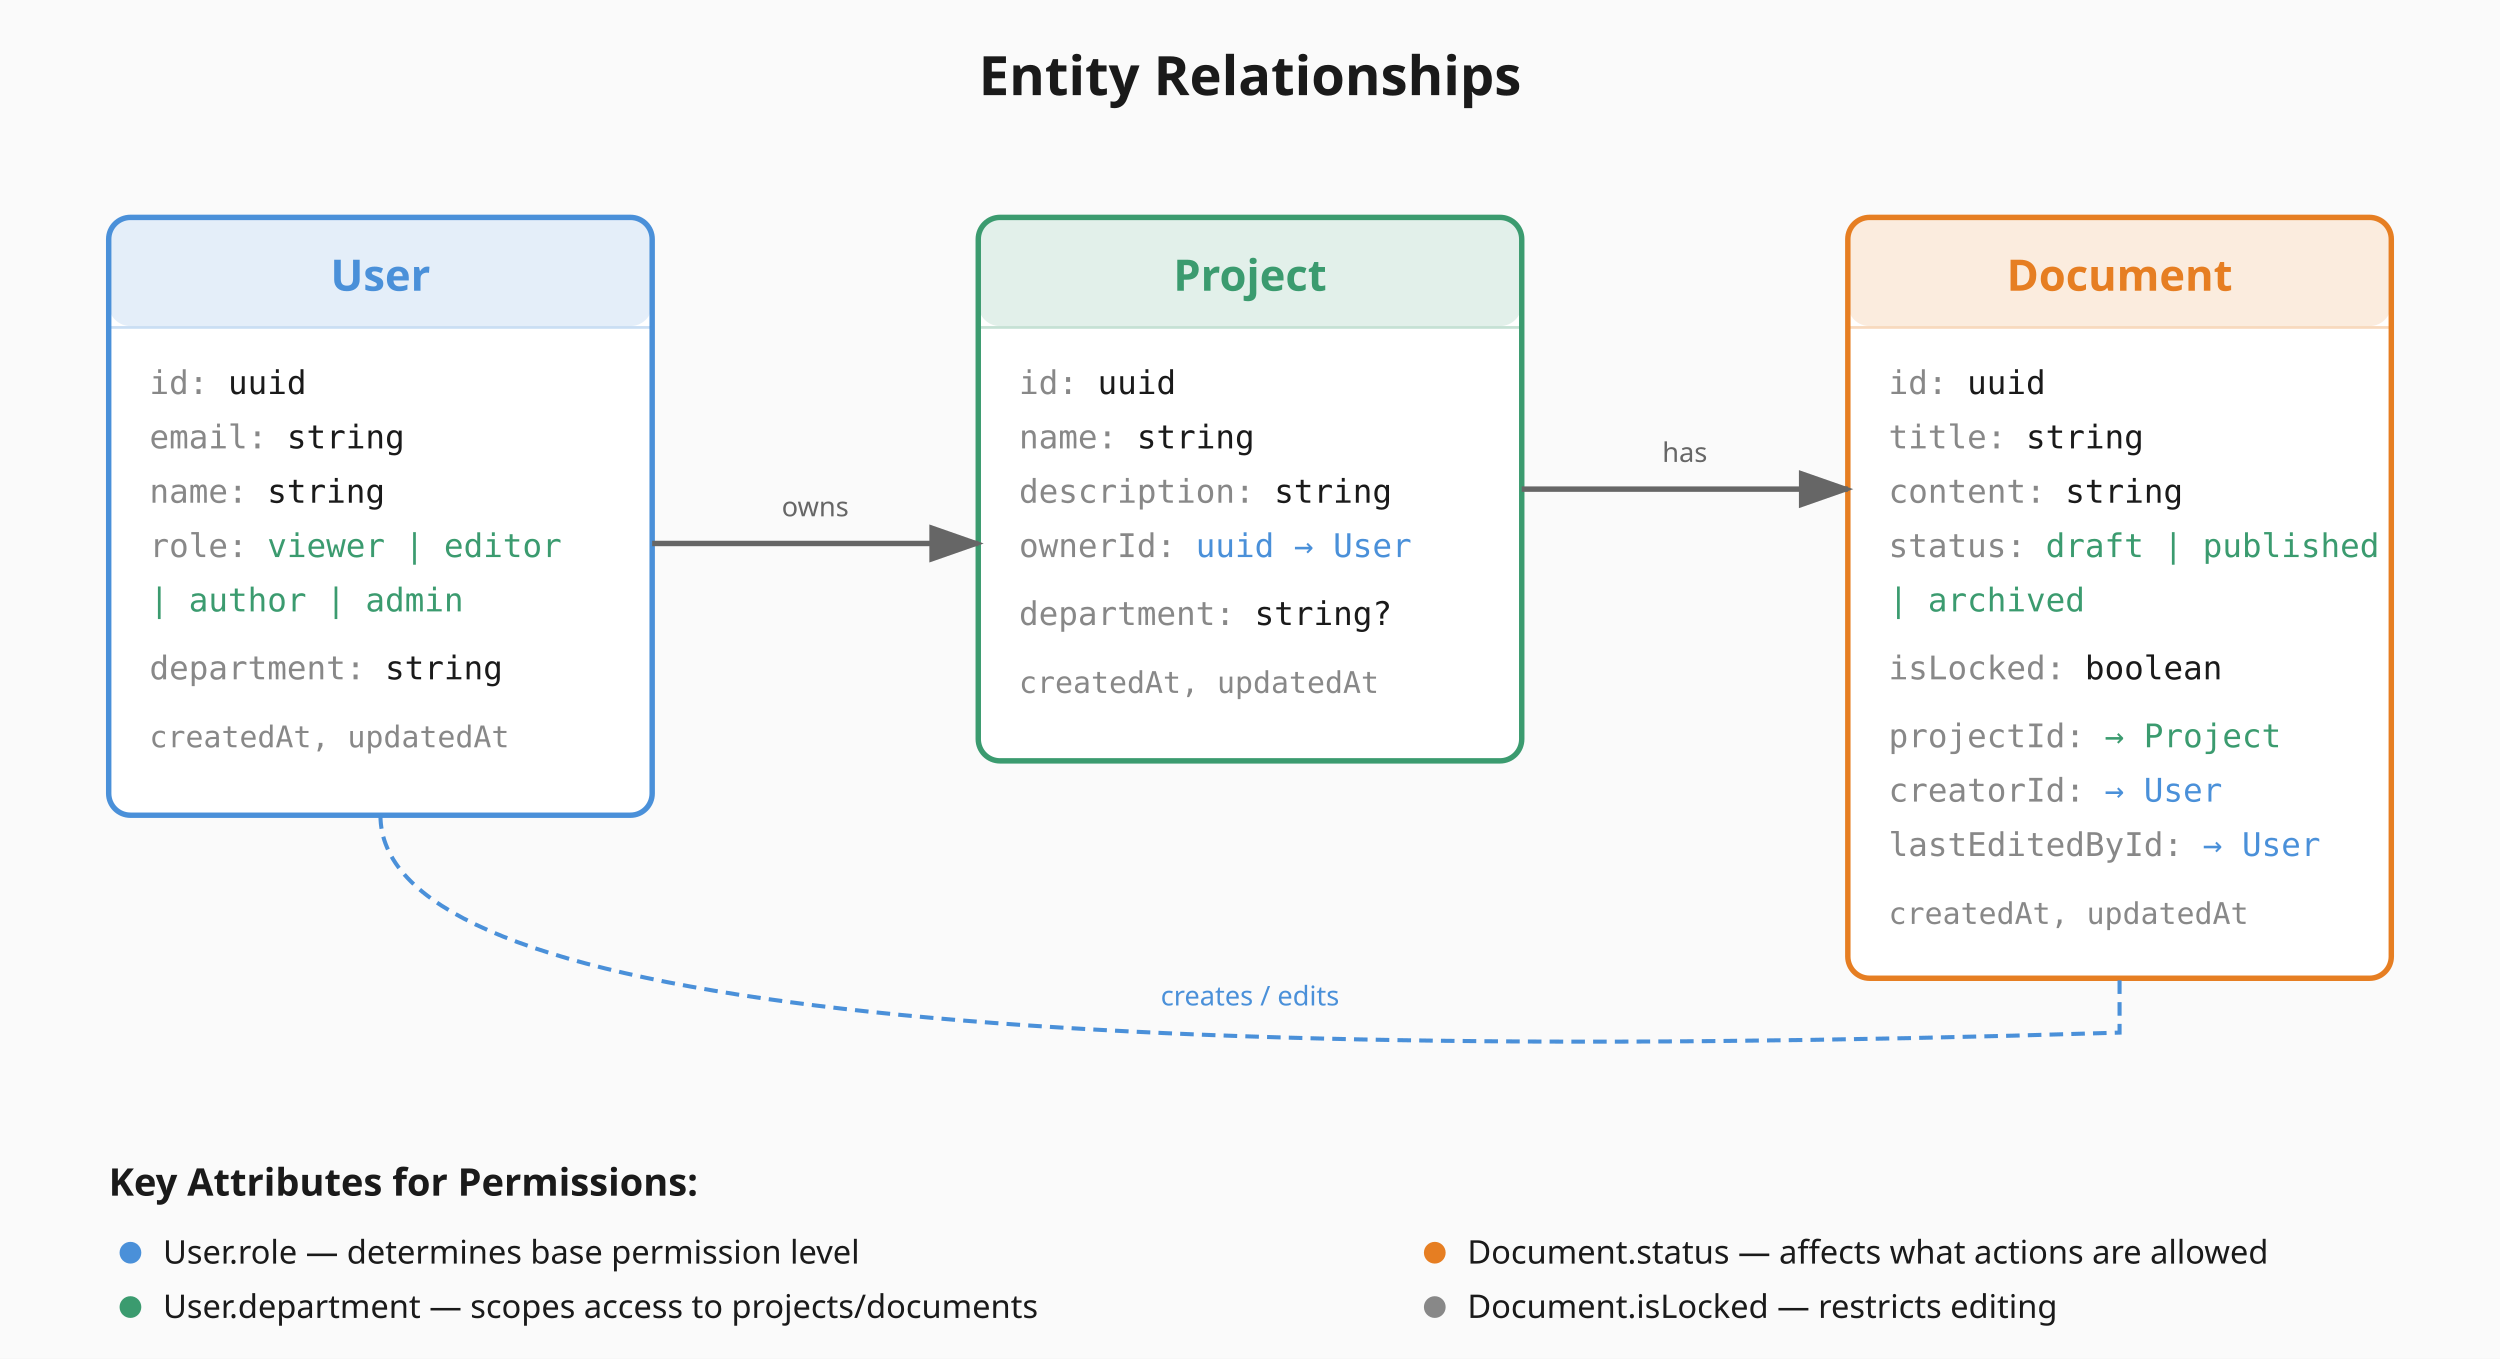
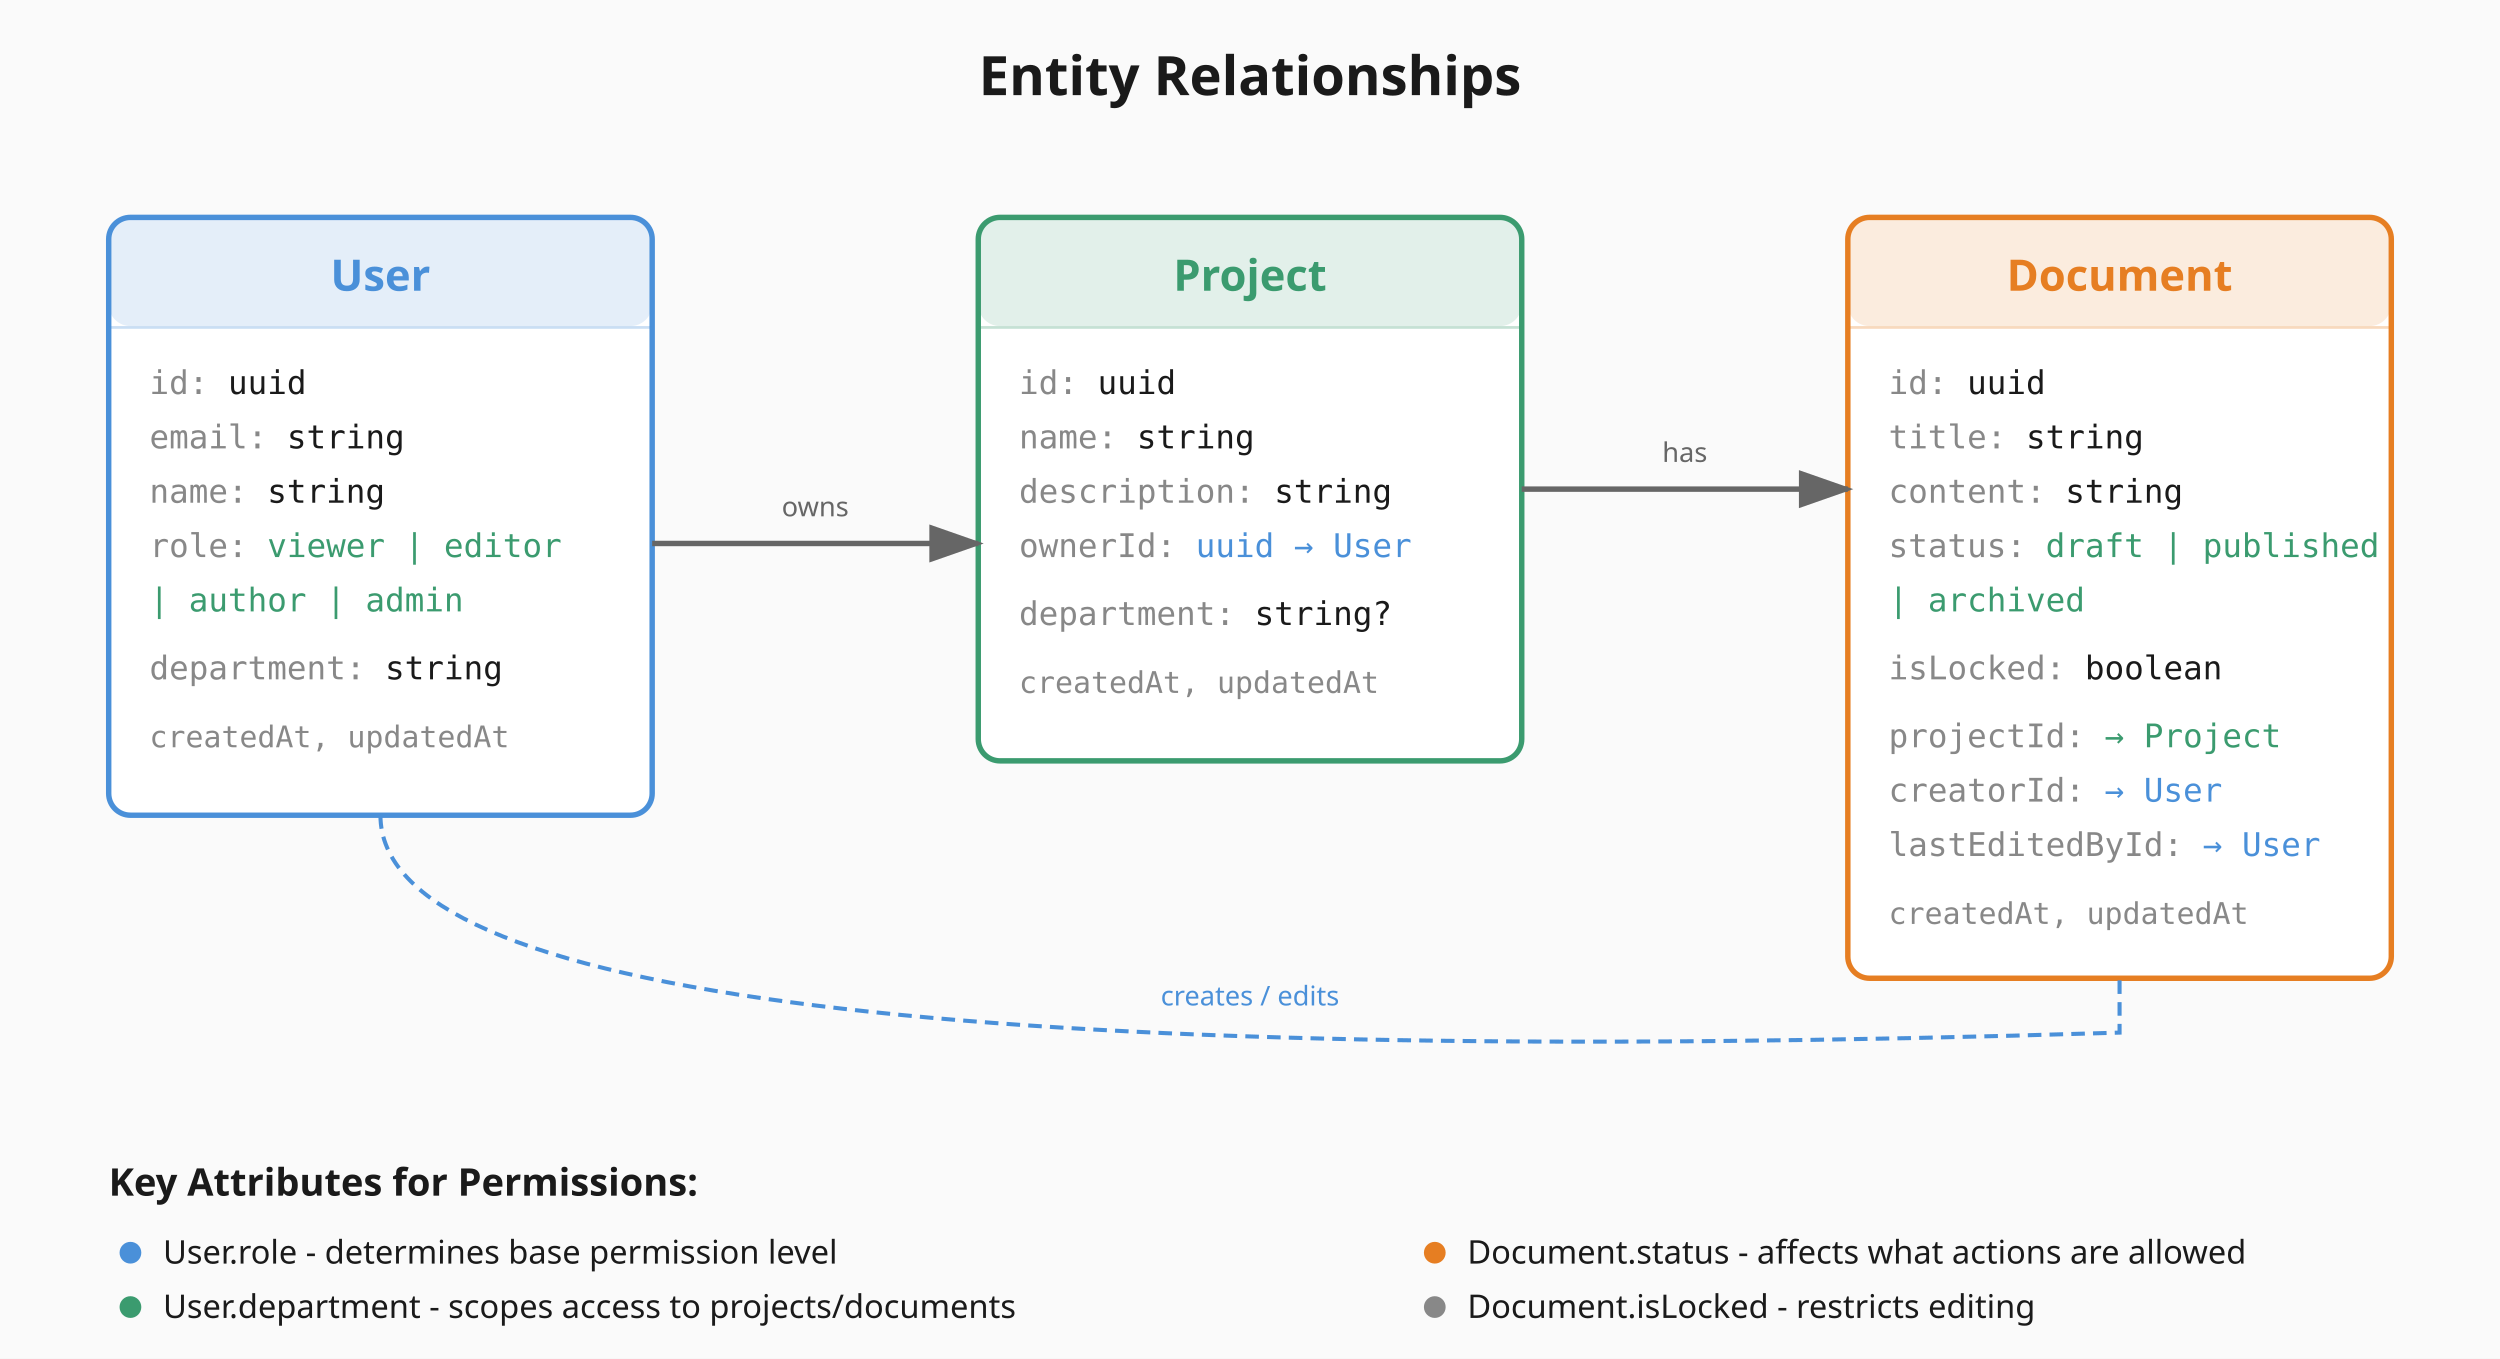
<svg xmlns="http://www.w3.org/2000/svg" viewBox="0 0 920 500">
  <defs>
    <marker id="arrow" markerWidth="10" markerHeight="7" refX="9" refY="3.5" orient="auto">
      <polygon points="0 0, 10 3.5, 0 7" fill="#666" />
    </marker>
    <marker id="arrow-green" markerWidth="10" markerHeight="7" refX="9" refY="3.5" orient="auto">
      <polygon points="0 0, 10 3.5, 0 7" fill="#3B9B6F" />
    </marker>
  </defs>
  <rect width="920" height="500" fill="#fafafa" />
  <text x="460" y="35" text-anchor="middle" font-family="system-ui, sans-serif" font-size="20" font-weight="600" fill="#1a1a1a">Entity Relationships</text>
  <g transform="translate(40, 80)">
    <rect width="200" height="220" rx="8" fill="white" stroke="#4A90D9" stroke-width="2" />
    <rect width="200" height="40" rx="8" fill="#4A90D9" opacity="0.15" />
    <rect y="40" width="200" height="1" fill="#4A90D9" opacity="0.3" />
    <text x="100" y="27" text-anchor="middle" font-family="system-ui, sans-serif" font-size="16" font-weight="700" fill="#4A90D9">User</text>
    <g font-family="monospace" font-size="12" fill="#1a1a1a">
      <text x="15" y="65">
        <tspan fill="#888">id:</tspan> uuid</text>
      <text x="15" y="85">
        <tspan fill="#888">email:</tspan> string</text>
      <text x="15" y="105">
        <tspan fill="#888">name:</tspan> string</text>
      <text x="15" y="125">
        <tspan fill="#888">role:</tspan>
        <tspan fill="#3B9B6F">viewer | editor</tspan>
      </text>
      <text x="15" y="145">
        <tspan fill="#3B9B6F"> | author | admin</tspan>
      </text>
      <text x="15" y="170">
        <tspan fill="#888">department:</tspan> string</text>
      <text x="15" y="195" fill="#888" font-size="11">createdAt, updatedAt</text>
    </g>
  </g>
  <g transform="translate(360, 80)">
    <rect width="200" height="200" rx="8" fill="white" stroke="#3B9B6F" stroke-width="2" />
    <rect width="200" height="40" rx="8" fill="#3B9B6F" opacity="0.15" />
    <rect y="40" width="200" height="1" fill="#3B9B6F" opacity="0.3" />
    <text x="100" y="27" text-anchor="middle" font-family="system-ui, sans-serif" font-size="16" font-weight="700" fill="#3B9B6F">Project</text>
    <g font-family="monospace" font-size="12" fill="#1a1a1a">
      <text x="15" y="65">
        <tspan fill="#888">id:</tspan> uuid</text>
      <text x="15" y="85">
        <tspan fill="#888">name:</tspan> string</text>
      <text x="15" y="105">
        <tspan fill="#888">description:</tspan> string</text>
      <text x="15" y="125">
        <tspan fill="#888">ownerId:</tspan>
        <tspan fill="#4A90D9">uuid → User</tspan>
      </text>
      <text x="15" y="150">
        <tspan fill="#888">department:</tspan> string?</text>
      <text x="15" y="175" fill="#888" font-size="11">createdAt, updatedAt</text>
    </g>
  </g>
  <g transform="translate(680, 80)">
    <rect width="200" height="280" rx="8" fill="white" stroke="#E67E22" stroke-width="2" />
    <rect width="200" height="40" rx="8" fill="#E67E22" opacity="0.15" />
    <rect y="40" width="200" height="1" fill="#E67E22" opacity="0.3" />
    <text x="100" y="27" text-anchor="middle" font-family="system-ui, sans-serif" font-size="16" font-weight="700" fill="#E67E22">Document</text>
    <g font-family="monospace" font-size="12" fill="#1a1a1a">
      <text x="15" y="65">
        <tspan fill="#888">id:</tspan> uuid</text>
      <text x="15" y="85">
        <tspan fill="#888">title:</tspan> string</text>
      <text x="15" y="105">
        <tspan fill="#888">content:</tspan> string</text>
      <text x="15" y="125">
        <tspan fill="#888">status:</tspan>
        <tspan fill="#3B9B6F">draft | published</tspan>
      </text>
      <text x="15" y="145">
        <tspan fill="#3B9B6F"> | archived</tspan>
      </text>
      <text x="15" y="170">
        <tspan fill="#888">isLocked:</tspan> boolean</text>
      <text x="15" y="195">
        <tspan fill="#888">projectId:</tspan>
        <tspan fill="#3B9B6F">→ Project</tspan>
      </text>
      <text x="15" y="215">
        <tspan fill="#888">creatorId:</tspan>
        <tspan fill="#4A90D9">→ User</tspan>
      </text>
      <text x="15" y="235">
        <tspan fill="#888">lastEditedById:</tspan>
        <tspan fill="#4A90D9">→ User</tspan>
      </text>
      <text x="15" y="260" fill="#888" font-size="11">createdAt, updatedAt</text>
    </g>
  </g>
  <path d="M 240 200 L 360 200" fill="none" stroke="#666" stroke-width="2" marker-end="url(#arrow)" />
  <text x="300" y="190" text-anchor="middle" font-family="system-ui, sans-serif" font-size="10" fill="#666">owns</text>
  <path d="M 560 180 L 680 180" fill="none" stroke="#666" stroke-width="2" marker-end="url(#arrow)" />
  <text x="620" y="170" text-anchor="middle" font-family="system-ui, sans-serif" font-size="10" fill="#666">has</text>
  <path d="M 140 300 Q 140 400 780 380 L 780 360" fill="none" stroke="#4A90D9" stroke-width="1.5" stroke-dasharray="5,3" />
  <text x="460" y="370" text-anchor="middle" font-family="system-ui, sans-serif" font-size="10" fill="#4A90D9">creates / edits</text>
  <g transform="translate(40, 440)">
    <text font-family="system-ui, sans-serif" font-size="14" font-weight="600" fill="#1a1a1a">Key
      Attributes for Permissions:</text>
    <g transform="translate(0, 25)" font-family="system-ui, sans-serif" font-size="12">
      <circle cx="8" cy="-4" r="4" fill="#4A90D9" />
      <text x="20" fill="#1a1a1a">
-         <tspan font-weight="500">User.role</tspan> — determines base
+         <tspan font-weight="500">User.role</tspan> - determines base
        permission level</text>
    </g>
    <g transform="translate(0, 45)" font-family="system-ui, sans-serif" font-size="12">
      <circle cx="8" cy="-4" r="4" fill="#3B9B6F" />
      <text x="20" fill="#1a1a1a">
-         <tspan font-weight="500">User.department</tspan> — scopes access
+         <tspan font-weight="500">User.department</tspan> - scopes access
        to projects/documents</text>
    </g>
    <g transform="translate(480, 25)" font-family="system-ui, sans-serif" font-size="12">
      <circle cx="8" cy="-4" r="4" fill="#E67E22" />
      <text x="20" fill="#1a1a1a">
-         <tspan font-weight="500">Document.status</tspan> — affects what
+         <tspan font-weight="500">Document.status</tspan> - affects what
        actions are allowed</text>
    </g>
    <g transform="translate(480, 45)" font-family="system-ui, sans-serif" font-size="12">
      <circle cx="8" cy="-4" r="4" fill="#888" />
      <text x="20" fill="#1a1a1a">
-         <tspan font-weight="500">Document.isLocked</tspan> — restricts
+         <tspan font-weight="500">Document.isLocked</tspan> - restricts
        editing</text>
    </g>
  </g>
</svg>
